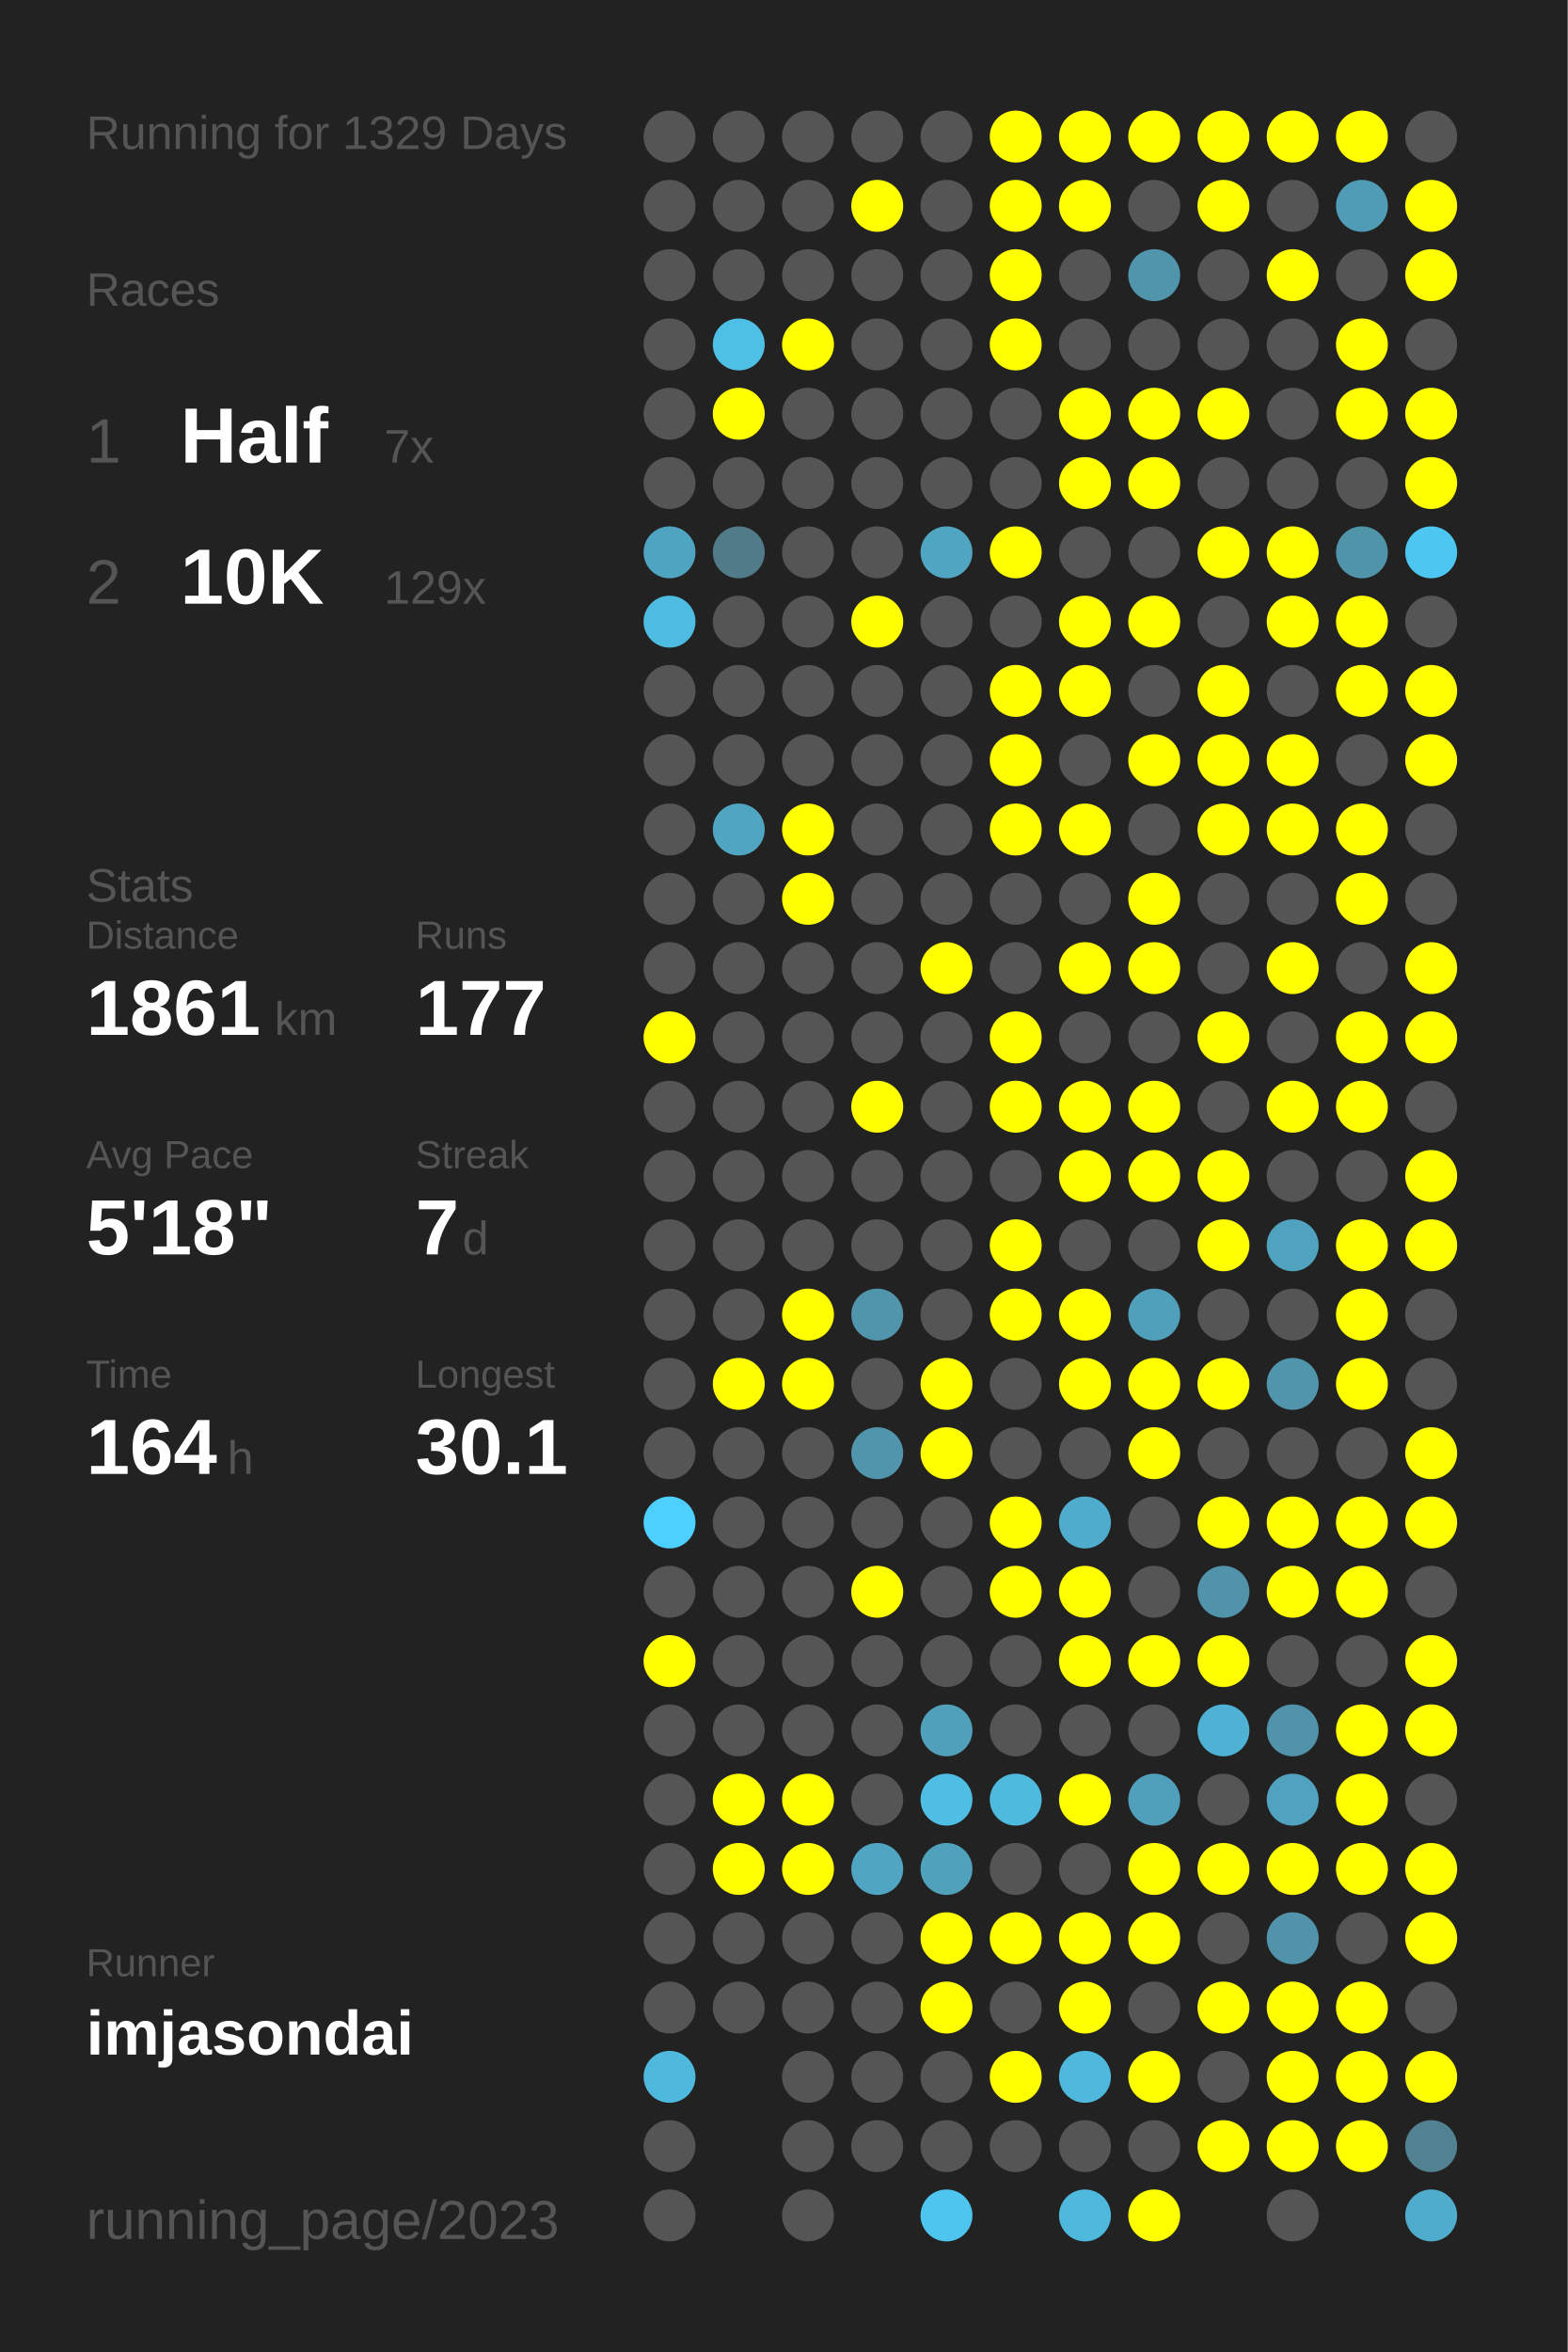
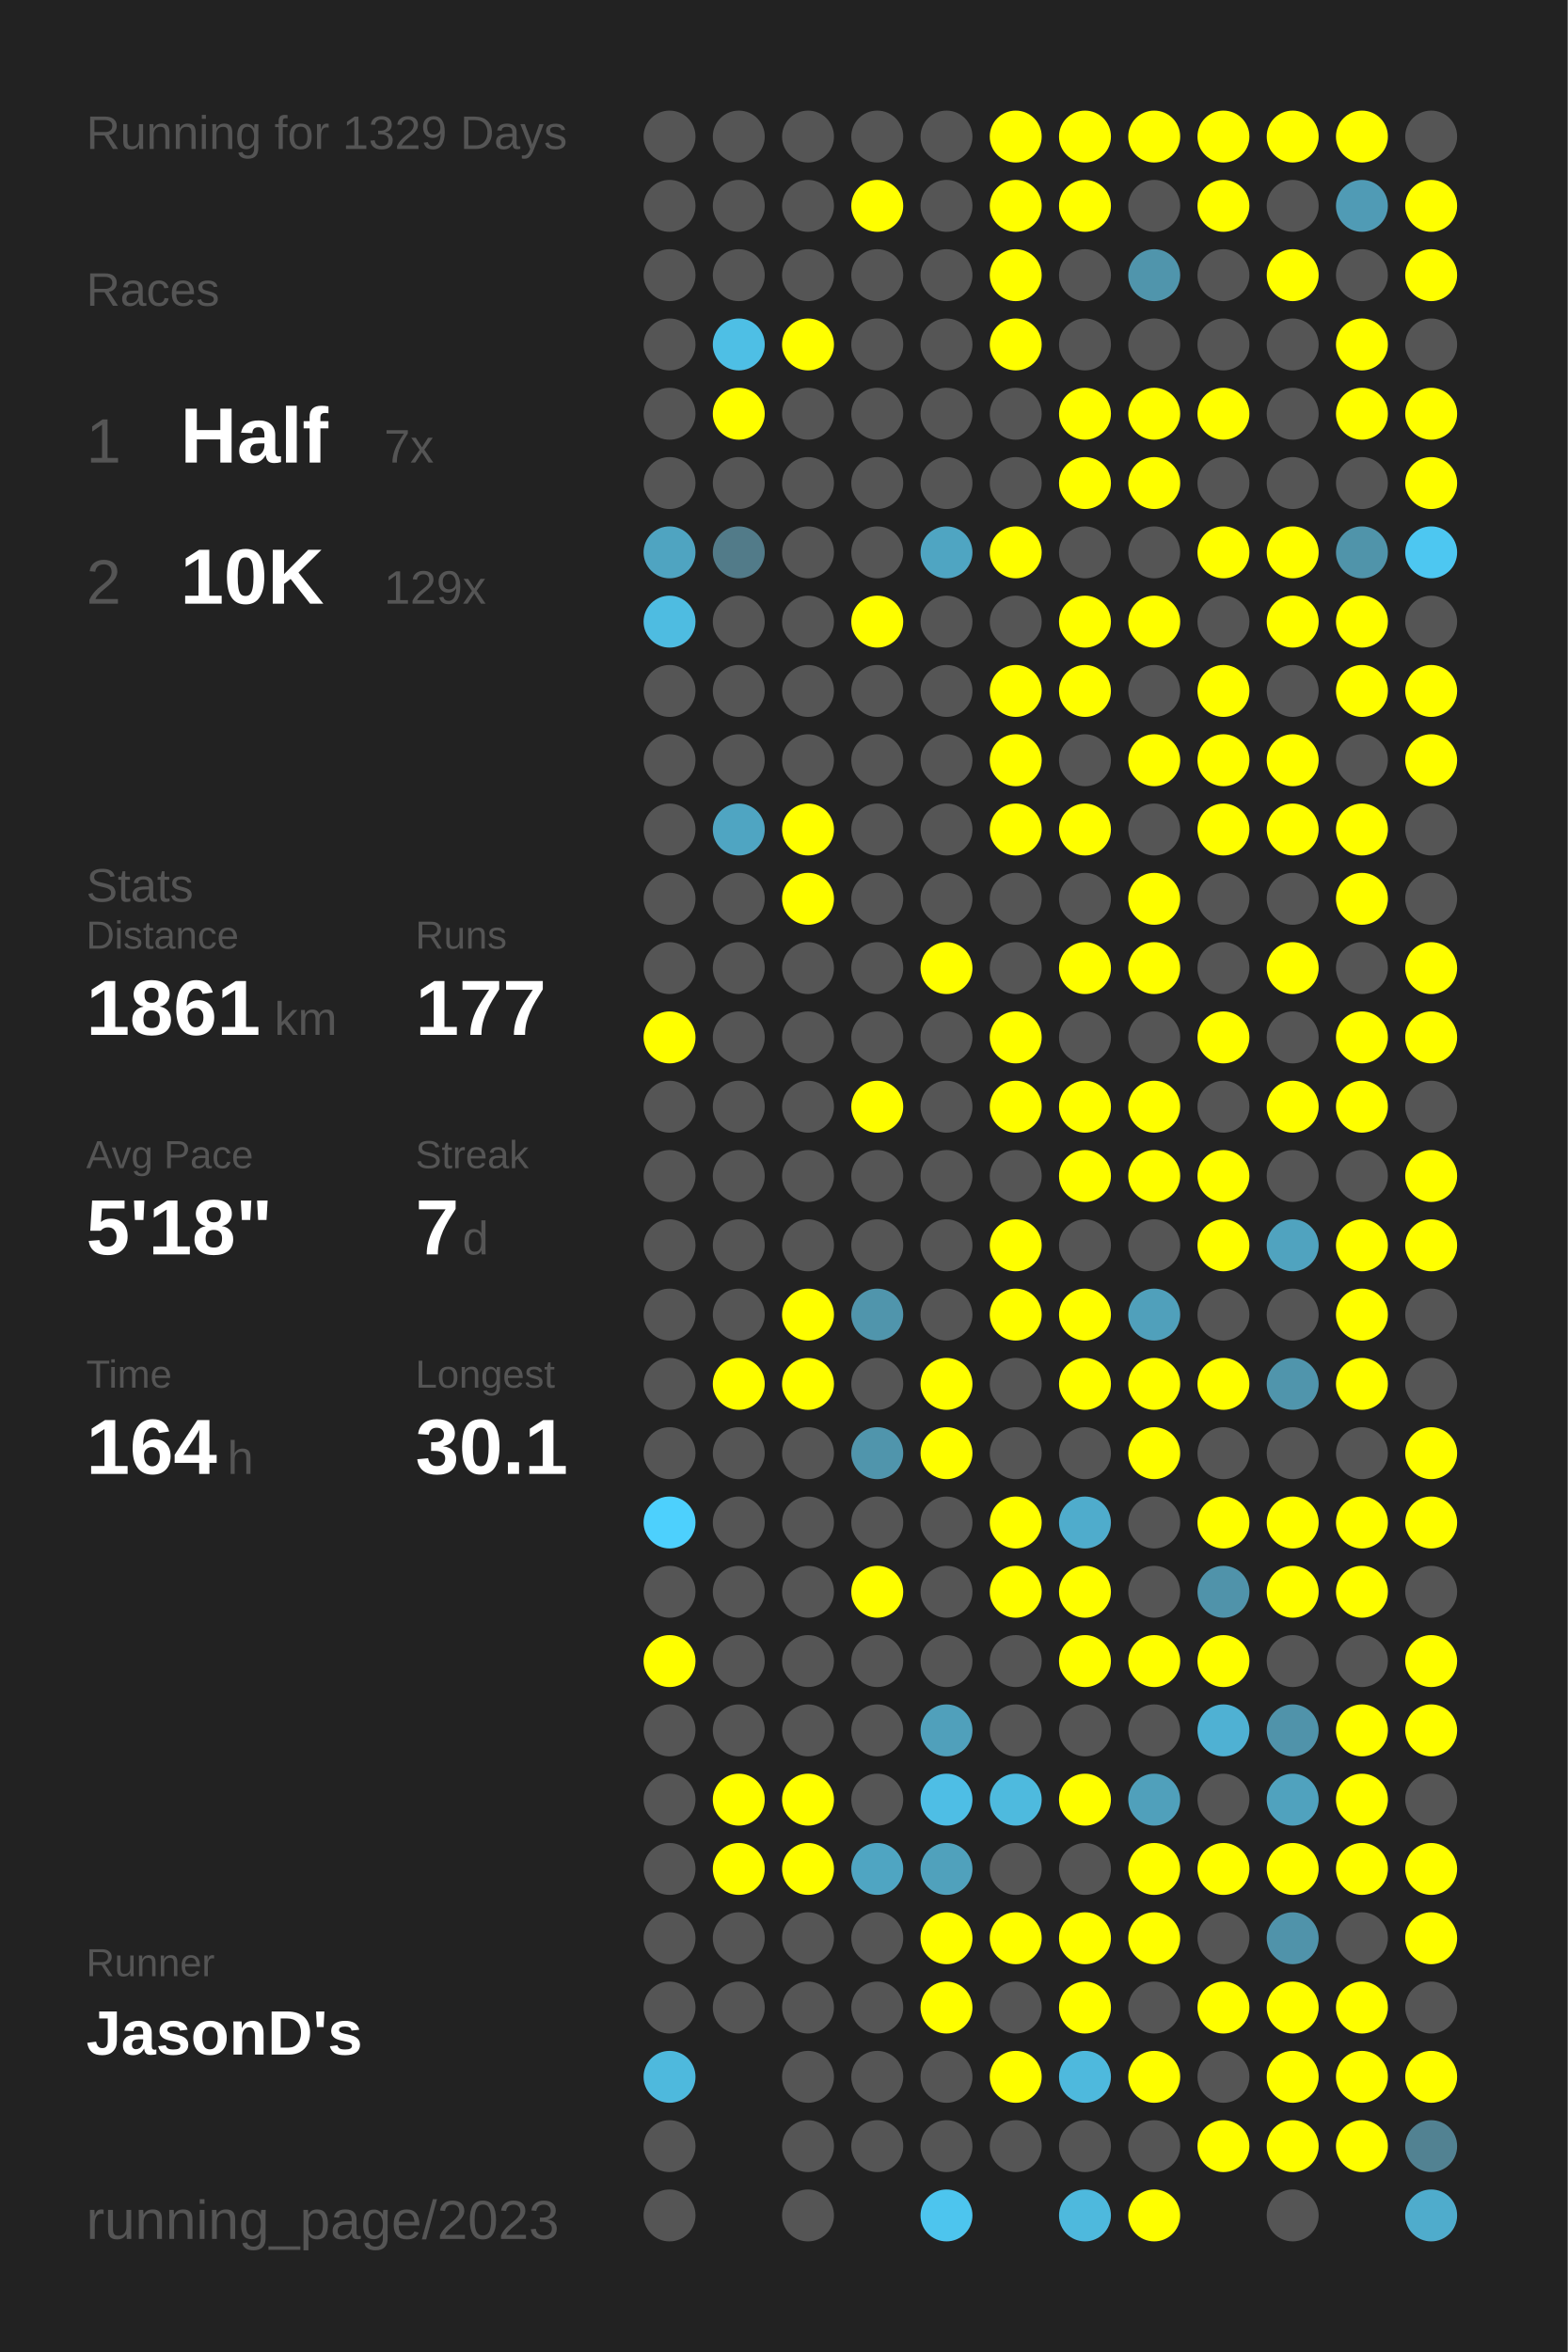
<svg xmlns="http://www.w3.org/2000/svg" baseProfile="full" height="300mm" version="1.1" viewBox="0,0,200,300" width="200mm">
  <defs />
  <rect fill="#222222" height="300" width="200" x="0" y="0" />
  <text fill="#555555" style="font-size:6px; font-family:Arial;" x="11" y="19">Running for 1329 Days</text>
  <text fill="#555555" style="font-size:6px; font-family:Arial;" x="11" y="39">Races</text>
  <text fill="#555555" style="font-size:8px; font-family:Arial;" x="11" y="59">1</text>
  <text fill="#FFFFFF" style="font-size:10px; font-family:Arial; font-weight:bold;" x="23" y="59">Half</text>
  <text fill="#555555" style="font-size:6px; font-family:Arial;" x="49" y="59">7x</text>
  <text fill="#555555" style="font-size:8px; font-family:Arial;" x="11" y="77">2</text>
  <text fill="#FFFFFF" style="font-size:10px; font-family:Arial; font-weight:bold;" x="23" y="77">10K</text>
  <text fill="#555555" style="font-size:6px; font-family:Arial;" x="49" y="77">129x</text>
  <text fill="#555555" style="font-size:6px; font-family:Arial;" x="11" y="115">Stats</text>
  <text fill="#555555" style="font-size:5px; font-family:Arial;" x="11" y="121">Distance</text>
  <text fill="#FFFFFF" style="font-size:10px; font-family:Arial; font-weight:bold;" x="11" y="132">1861</text>
  <text fill="#555555" style="font-size:6px; font-family:Arial;" x="35" y="132">km</text>
  <text fill="#555555" style="font-size:5px; font-family:Arial;" x="53" y="121">Runs</text>
  <text fill="#FFFFFF" style="font-size:10px; font-family:Arial; font-weight:bold;" x="53" y="132">177</text>
  <text fill="#555555" style="font-size:5px; font-family:Arial;" x="11" y="149">Avg Pace</text>
  <text fill="#FFFFFF" style="font-size:10px; font-family:Arial; font-weight:bold;" x="11" y="160">5'18"</text>
  <text fill="#555555" style="font-size:5px; font-family:Arial;" x="53" y="149">Streak</text>
  <text fill="#FFFFFF" style="font-size:10px; font-family:Arial; font-weight:bold;" x="53" y="160">7</text>
  <text fill="#555555" style="font-size:6px; font-family:Arial;" x="59" y="160">d</text>
  <text fill="#555555" style="font-size:5px; font-family:Arial;" x="11" y="177">Time</text>
  <text fill="#FFFFFF" style="font-size:10px; font-family:Arial; font-weight:bold;" x="11" y="188">164</text>
  <text fill="#555555" style="font-size:6px; font-family:Arial;" x="29" y="188">h</text>
  <text fill="#555555" style="font-size:5px; font-family:Arial;" x="53" y="177">Longest</text>
  <text fill="#FFFFFF" style="font-size:10px; font-family:Arial; font-weight:bold;" x="53" y="188">30.1</text>
  <text fill="#555555" style="font-size:5px; font-family:Arial;" x="11" y="252.065">Runner</text>
-   <text fill="#FFFFFF" style="font-size:8px; font-family:Arial; font-weight:bold;" x="11" y="262.065">imjasondai</text>
+   <text fill="#FFFFFF" style="font-size:8px; font-family:Arial; font-weight:bold;" x="11" y="262.065">JasonD's</text>
  <text fill="#555555" style="font-size:7px; font-family:Arial;" x="11" y="285.581">running_page/2023</text>
  <circle cx="85.417" cy="17.419" fill="#555555" r="3.312" />
  <circle cx="85.417" cy="26.258" fill="#555555" r="3.312" />
  <circle cx="85.417" cy="35.097" fill="#555555" r="3.312" />
  <circle cx="85.417" cy="43.935" fill="#555555" r="3.312" />
  <circle cx="85.417" cy="52.774" fill="#555555" r="3.312" />
  <circle cx="85.417" cy="61.613" fill="#555555" r="3.312" />
  <circle cx="85.417" cy="70.452" fill="#4fa4c1" r="3.312" />
  <circle cx="85.417" cy="79.29" fill="#4ebce1" r="3.312" />
  <circle cx="85.417" cy="88.129" fill="#555555" r="3.312" />
  <circle cx="85.417" cy="96.968" fill="#555555" r="3.312" />
  <circle cx="85.417" cy="105.806" fill="#555555" r="3.312" />
  <circle cx="85.417" cy="114.645" fill="#555555" r="3.312" />
  <circle cx="85.417" cy="123.484" fill="#555555" r="3.312" />
  <circle cx="85.417" cy="132.323" fill="#FFFF00" r="3.312" />
  <circle cx="85.417" cy="141.161" fill="#555555" r="3.312" />
  <circle cx="85.417" cy="150" fill="#555555" r="3.312" />
  <circle cx="85.417" cy="158.839" fill="#555555" r="3.312" />
  <circle cx="85.417" cy="167.677" fill="#555555" r="3.312" />
  <circle cx="85.417" cy="176.516" fill="#555555" r="3.312" />
  <circle cx="85.417" cy="185.355" fill="#555555" r="3.312" />
  <circle cx="85.417" cy="194.194" fill="#4dd0fd" r="3.312" />
  <circle cx="85.417" cy="203.032" fill="#555555" r="3.312" />
  <circle cx="85.417" cy="211.871" fill="#FFFF00" r="3.312" />
  <circle cx="85.417" cy="220.71" fill="#555555" r="3.312" />
  <circle cx="85.417" cy="229.548" fill="#555555" r="3.312" />
  <circle cx="85.417" cy="238.387" fill="#555555" r="3.312" />
  <circle cx="85.417" cy="247.226" fill="#555555" r="3.312" />
  <circle cx="85.417" cy="256.065" fill="#555555" r="3.312" />
  <circle cx="85.417" cy="264.903" fill="#4eb9dd" r="3.312" />
  <circle cx="85.417" cy="273.742" fill="#555555" r="3.312" />
  <circle cx="85.417" cy="282.581" fill="#555555" r="3.312" />
  <circle cx="94.25" cy="17.419" fill="#555555" r="3.312" />
  <circle cx="94.25" cy="26.258" fill="#555555" r="3.312" />
  <circle cx="94.25" cy="35.097" fill="#555555" r="3.312" />
  <circle cx="94.25" cy="43.935" fill="#4ebfe5" r="3.312" />
  <circle cx="94.25" cy="52.774" fill="#FFFF00" r="3.312" />
  <circle cx="94.25" cy="61.613" fill="#555555" r="3.312" />
  <circle cx="94.25" cy="70.452" fill="#527b89" r="3.312" />
  <circle cx="94.25" cy="79.29" fill="#555555" r="3.312" />
  <circle cx="94.25" cy="88.129" fill="#555555" r="3.312" />
  <circle cx="94.25" cy="96.968" fill="#555555" r="3.312" />
  <circle cx="94.25" cy="105.806" fill="#4fa5c2" r="3.312" />
  <circle cx="94.25" cy="114.645" fill="#555555" r="3.312" />
  <circle cx="94.25" cy="123.484" fill="#555555" r="3.312" />
  <circle cx="94.25" cy="132.323" fill="#555555" r="3.312" />
  <circle cx="94.25" cy="141.161" fill="#555555" r="3.312" />
  <circle cx="94.25" cy="150" fill="#555555" r="3.312" />
  <circle cx="94.25" cy="158.839" fill="#555555" r="3.312" />
  <circle cx="94.25" cy="167.677" fill="#555555" r="3.312" />
  <circle cx="94.25" cy="176.516" fill="#FFFF00" r="3.312" />
  <circle cx="94.25" cy="185.355" fill="#555555" r="3.312" />
  <circle cx="94.25" cy="194.194" fill="#555555" r="3.312" />
  <circle cx="94.25" cy="203.032" fill="#555555" r="3.312" />
  <circle cx="94.25" cy="211.871" fill="#555555" r="3.312" />
  <circle cx="94.25" cy="220.71" fill="#555555" r="3.312" />
  <circle cx="94.25" cy="229.548" fill="#FFFF00" r="3.312" />
  <circle cx="94.25" cy="238.387" fill="#FFFF00" r="3.312" />
  <circle cx="94.25" cy="247.226" fill="#555555" r="3.312" />
  <circle cx="94.25" cy="256.065" fill="#555555" r="3.312" />
  <circle cx="103.083" cy="17.419" fill="#555555" r="3.312" />
  <circle cx="103.083" cy="26.258" fill="#555555" r="3.312" />
  <circle cx="103.083" cy="35.097" fill="#555555" r="3.312" />
  <circle cx="103.083" cy="43.935" fill="#FFFF00" r="3.312" />
  <circle cx="103.083" cy="52.774" fill="#555555" r="3.312" />
  <circle cx="103.083" cy="61.613" fill="#555555" r="3.312" />
  <circle cx="103.083" cy="70.452" fill="#555555" r="3.312" />
  <circle cx="103.083" cy="79.29" fill="#555555" r="3.312" />
  <circle cx="103.083" cy="88.129" fill="#555555" r="3.312" />
  <circle cx="103.083" cy="96.968" fill="#555555" r="3.312" />
  <circle cx="103.083" cy="105.806" fill="#FFFF00" r="3.312" />
  <circle cx="103.083" cy="114.645" fill="#FFFF00" r="3.312" />
  <circle cx="103.083" cy="123.484" fill="#555555" r="3.312" />
  <circle cx="103.083" cy="132.323" fill="#555555" r="3.312" />
  <circle cx="103.083" cy="141.161" fill="#555555" r="3.312" />
  <circle cx="103.083" cy="150" fill="#555555" r="3.312" />
  <circle cx="103.083" cy="158.839" fill="#555555" r="3.312" />
  <circle cx="103.083" cy="167.677" fill="#FFFF00" r="3.312" />
  <circle cx="103.083" cy="176.516" fill="#FFFF00" r="3.312" />
  <circle cx="103.083" cy="185.355" fill="#555555" r="3.312" />
  <circle cx="103.083" cy="194.194" fill="#555555" r="3.312" />
  <circle cx="103.083" cy="203.032" fill="#555555" r="3.312" />
  <circle cx="103.083" cy="211.871" fill="#555555" r="3.312" />
  <circle cx="103.083" cy="220.71" fill="#555555" r="3.312" />
  <circle cx="103.083" cy="229.548" fill="#FFFF00" r="3.312" />
  <circle cx="103.083" cy="238.387" fill="#FFFF00" r="3.312" />
  <circle cx="103.083" cy="247.226" fill="#555555" r="3.312" />
  <circle cx="103.083" cy="256.065" fill="#555555" r="3.312" />
  <circle cx="103.083" cy="264.903" fill="#555555" r="3.312" />
  <circle cx="103.083" cy="273.742" fill="#555555" r="3.312" />
  <circle cx="103.083" cy="282.581" fill="#555555" r="3.312" />
  <circle cx="111.917" cy="17.419" fill="#555555" r="3.312" />
  <circle cx="111.917" cy="26.258" fill="#FFFF00" r="3.312" />
  <circle cx="111.917" cy="35.097" fill="#555555" r="3.312" />
  <circle cx="111.917" cy="43.935" fill="#555555" r="3.312" />
  <circle cx="111.917" cy="52.774" fill="#555555" r="3.312" />
  <circle cx="111.917" cy="61.613" fill="#555555" r="3.312" />
  <circle cx="111.917" cy="70.452" fill="#555555" r="3.312" />
  <circle cx="111.917" cy="79.29" fill="#FFFF00" r="3.312" />
  <circle cx="111.917" cy="88.129" fill="#555555" r="3.312" />
  <circle cx="111.917" cy="96.968" fill="#555555" r="3.312" />
  <circle cx="111.917" cy="105.806" fill="#555555" r="3.312" />
  <circle cx="111.917" cy="114.645" fill="#555555" r="3.312" />
  <circle cx="111.917" cy="123.484" fill="#555555" r="3.312" />
  <circle cx="111.917" cy="132.323" fill="#555555" r="3.312" />
  <circle cx="111.917" cy="141.161" fill="#FFFF00" r="3.312" />
  <circle cx="111.917" cy="150" fill="#555555" r="3.312" />
  <circle cx="111.917" cy="158.839" fill="#555555" r="3.312" />
  <circle cx="111.917" cy="167.677" fill="#5095ac" r="3.312" />
  <circle cx="111.917" cy="176.516" fill="#555555" r="3.312" />
  <circle cx="111.917" cy="185.355" fill="#5095ac" r="3.312" />
  <circle cx="111.917" cy="194.194" fill="#555555" r="3.312" />
  <circle cx="111.917" cy="203.032" fill="#FFFF00" r="3.312" />
  <circle cx="111.917" cy="211.871" fill="#555555" r="3.312" />
  <circle cx="111.917" cy="220.71" fill="#555555" r="3.312" />
  <circle cx="111.917" cy="229.548" fill="#555555" r="3.312" />
  <circle cx="111.917" cy="238.387" fill="#4fa5c2" r="3.312" />
  <circle cx="111.917" cy="247.226" fill="#555555" r="3.312" />
  <circle cx="111.917" cy="256.065" fill="#555555" r="3.312" />
  <circle cx="111.917" cy="264.903" fill="#555555" r="3.312" />
  <circle cx="111.917" cy="273.742" fill="#555555" r="3.312" />
  <circle cx="120.75" cy="17.419" fill="#555555" r="3.312" />
  <circle cx="120.75" cy="26.258" fill="#555555" r="3.312" />
  <circle cx="120.75" cy="35.097" fill="#555555" r="3.312" />
  <circle cx="120.75" cy="43.935" fill="#555555" r="3.312" />
  <circle cx="120.75" cy="52.774" fill="#555555" r="3.312" />
  <circle cx="120.75" cy="61.613" fill="#555555" r="3.312" />
  <circle cx="120.75" cy="70.452" fill="#4fa5c2" r="3.312" />
  <circle cx="120.75" cy="79.29" fill="#555555" r="3.312" />
  <circle cx="120.75" cy="88.129" fill="#555555" r="3.312" />
  <circle cx="120.75" cy="96.968" fill="#555555" r="3.312" />
  <circle cx="120.75" cy="105.806" fill="#555555" r="3.312" />
  <circle cx="120.75" cy="114.645" fill="#555555" r="3.312" />
  <circle cx="120.75" cy="123.484" fill="#FFFF00" r="3.312" />
  <circle cx="120.75" cy="132.323" fill="#555555" r="3.312" />
  <circle cx="120.75" cy="141.161" fill="#555555" r="3.312" />
  <circle cx="120.75" cy="150" fill="#555555" r="3.312" />
  <circle cx="120.75" cy="158.839" fill="#555555" r="3.312" />
  <circle cx="120.75" cy="167.677" fill="#555555" r="3.312" />
  <circle cx="120.75" cy="176.516" fill="#FFFF00" r="3.312" />
  <circle cx="120.75" cy="185.355" fill="#FFFF00" r="3.312" />
  <circle cx="120.75" cy="194.194" fill="#555555" r="3.312" />
  <circle cx="120.75" cy="203.032" fill="#555555" r="3.312" />
  <circle cx="120.75" cy="211.871" fill="#555555" r="3.312" />
  <circle cx="120.75" cy="220.71" fill="#50a0bb" r="3.312" />
  <circle cx="120.75" cy="229.548" fill="#4ebee5" r="3.312" />
  <circle cx="120.75" cy="238.387" fill="#50a1bc" r="3.312" />
  <circle cx="120.75" cy="247.226" fill="#FFFF00" r="3.312" />
  <circle cx="120.75" cy="256.065" fill="#FFFF00" r="3.312" />
  <circle cx="120.75" cy="264.903" fill="#555555" r="3.312" />
  <circle cx="120.75" cy="273.742" fill="#555555" r="3.312" />
  <circle cx="120.75" cy="282.581" fill="#4dc5ee" r="3.312" />
  <circle cx="129.583" cy="17.419" fill="#FFFF00" r="3.312" />
  <circle cx="129.583" cy="26.258" fill="#FFFF00" r="3.312" />
  <circle cx="129.583" cy="35.097" fill="#FFFF00" r="3.312" />
  <circle cx="129.583" cy="43.935" fill="#FFFF00" r="3.312" />
  <circle cx="129.583" cy="52.774" fill="#555555" r="3.312" />
  <circle cx="129.583" cy="61.613" fill="#555555" r="3.312" />
  <circle cx="129.583" cy="70.452" fill="#FFFF00" r="3.312" />
  <circle cx="129.583" cy="79.29" fill="#555555" r="3.312" />
  <circle cx="129.583" cy="88.129" fill="#FFFF00" r="3.312" />
  <circle cx="129.583" cy="96.968" fill="#FFFF00" r="3.312" />
  <circle cx="129.583" cy="105.806" fill="#FFFF00" r="3.312" />
  <circle cx="129.583" cy="114.645" fill="#555555" r="3.312" />
  <circle cx="129.583" cy="123.484" fill="#555555" r="3.312" />
  <circle cx="129.583" cy="132.323" fill="#FFFF00" r="3.312" />
  <circle cx="129.583" cy="141.161" fill="#FFFF00" r="3.312" />
  <circle cx="129.583" cy="150" fill="#555555" r="3.312" />
  <circle cx="129.583" cy="158.839" fill="#FFFF00" r="3.312" />
  <circle cx="129.583" cy="167.677" fill="#FFFF00" r="3.312" />
  <circle cx="129.583" cy="176.516" fill="#555555" r="3.312" />
  <circle cx="129.583" cy="185.355" fill="#555555" r="3.312" />
  <circle cx="129.583" cy="194.194" fill="#FFFF00" r="3.312" />
  <circle cx="129.583" cy="203.032" fill="#FFFF00" r="3.312" />
  <circle cx="129.583" cy="211.871" fill="#555555" r="3.312" />
  <circle cx="129.583" cy="220.71" fill="#555555" r="3.312" />
  <circle cx="129.583" cy="229.548" fill="#4ebade" r="3.312" />
  <circle cx="129.583" cy="238.387" fill="#555555" r="3.312" />
  <circle cx="129.583" cy="247.226" fill="#FFFF00" r="3.312" />
  <circle cx="129.583" cy="256.065" fill="#555555" r="3.312" />
  <circle cx="129.583" cy="264.903" fill="#FFFF00" r="3.312" />
  <circle cx="129.583" cy="273.742" fill="#555555" r="3.312" />
  <circle cx="138.417" cy="17.419" fill="#FFFF00" r="3.312" />
  <circle cx="138.417" cy="26.258" fill="#FFFF00" r="3.312" />
  <circle cx="138.417" cy="35.097" fill="#555555" r="3.312" />
  <circle cx="138.417" cy="43.935" fill="#555555" r="3.312" />
  <circle cx="138.417" cy="52.774" fill="#FFFF00" r="3.312" />
  <circle cx="138.417" cy="61.613" fill="#FFFF00" r="3.312" />
  <circle cx="138.417" cy="70.452" fill="#555555" r="3.312" />
  <circle cx="138.417" cy="79.29" fill="#FFFF00" r="3.312" />
  <circle cx="138.417" cy="88.129" fill="#FFFF00" r="3.312" />
  <circle cx="138.417" cy="96.968" fill="#555555" r="3.312" />
  <circle cx="138.417" cy="105.806" fill="#FFFF00" r="3.312" />
  <circle cx="138.417" cy="114.645" fill="#555555" r="3.312" />
  <circle cx="138.417" cy="123.484" fill="#FFFF00" r="3.312" />
  <circle cx="138.417" cy="132.323" fill="#555555" r="3.312" />
  <circle cx="138.417" cy="141.161" fill="#FFFF00" r="3.312" />
  <circle cx="138.417" cy="150" fill="#FFFF00" r="3.312" />
  <circle cx="138.417" cy="158.839" fill="#555555" r="3.312" />
  <circle cx="138.417" cy="167.677" fill="#FFFF00" r="3.312" />
  <circle cx="138.417" cy="176.516" fill="#FFFF00" r="3.312" />
  <circle cx="138.417" cy="185.355" fill="#555555" r="3.312" />
  <circle cx="138.417" cy="194.194" fill="#4faccc" r="3.312" />
  <circle cx="138.417" cy="203.032" fill="#FFFF00" r="3.312" />
  <circle cx="138.417" cy="211.871" fill="#FFFF00" r="3.312" />
  <circle cx="138.417" cy="220.71" fill="#555555" r="3.312" />
  <circle cx="138.417" cy="229.548" fill="#FFFF00" r="3.312" />
  <circle cx="138.417" cy="238.387" fill="#555555" r="3.312" />
  <circle cx="138.417" cy="247.226" fill="#FFFF00" r="3.312" />
  <circle cx="138.417" cy="256.065" fill="#FFFF00" r="3.312" />
  <circle cx="138.417" cy="264.903" fill="#4eb9dd" r="3.312" />
  <circle cx="138.417" cy="273.742" fill="#555555" r="3.312" />
  <circle cx="138.417" cy="282.581" fill="#4eb9dd" r="3.312" />
  <circle cx="147.25" cy="17.419" fill="#FFFF00" r="3.312" />
  <circle cx="147.25" cy="26.258" fill="#555555" r="3.312" />
  <circle cx="147.25" cy="35.097" fill="#5095ac" r="3.312" />
  <circle cx="147.25" cy="43.935" fill="#555555" r="3.312" />
  <circle cx="147.25" cy="52.774" fill="#FFFF00" r="3.312" />
  <circle cx="147.25" cy="61.613" fill="#FFFF00" r="3.312" />
  <circle cx="147.25" cy="70.452" fill="#555555" r="3.312" />
  <circle cx="147.25" cy="79.29" fill="#FFFF00" r="3.312" />
  <circle cx="147.25" cy="88.129" fill="#555555" r="3.312" />
  <circle cx="147.25" cy="96.968" fill="#FFFF00" r="3.312" />
  <circle cx="147.25" cy="105.806" fill="#555555" r="3.312" />
  <circle cx="147.25" cy="114.645" fill="#FFFF00" r="3.312" />
  <circle cx="147.25" cy="123.484" fill="#FFFF00" r="3.312" />
  <circle cx="147.25" cy="132.323" fill="#555555" r="3.312" />
  <circle cx="147.25" cy="141.161" fill="#FFFF00" r="3.312" />
  <circle cx="147.25" cy="150" fill="#FFFF00" r="3.312" />
  <circle cx="147.25" cy="158.839" fill="#555555" r="3.312" />
  <circle cx="147.25" cy="167.677" fill="#50a0bb" r="3.312" />
  <circle cx="147.25" cy="176.516" fill="#FFFF00" r="3.312" />
  <circle cx="147.25" cy="185.355" fill="#FFFF00" r="3.312" />
  <circle cx="147.25" cy="194.194" fill="#555555" r="3.312" />
  <circle cx="147.25" cy="203.032" fill="#555555" r="3.312" />
  <circle cx="147.25" cy="211.871" fill="#FFFF00" r="3.312" />
  <circle cx="147.25" cy="220.71" fill="#555555" r="3.312" />
  <circle cx="147.25" cy="229.548" fill="#50a0bb" r="3.312" />
  <circle cx="147.25" cy="238.387" fill="#FFFF00" r="3.312" />
  <circle cx="147.25" cy="247.226" fill="#FFFF00" r="3.312" />
  <circle cx="147.25" cy="256.065" fill="#555555" r="3.312" />
  <circle cx="147.25" cy="264.903" fill="#FFFF00" r="3.312" />
  <circle cx="147.25" cy="273.742" fill="#555555" r="3.312" />
  <circle cx="147.25" cy="282.581" fill="#FFFF00" r="3.312" />
  <circle cx="156.083" cy="17.419" fill="#FFFF00" r="3.312" />
  <circle cx="156.083" cy="26.258" fill="#FFFF00" r="3.312" />
  <circle cx="156.083" cy="35.097" fill="#555555" r="3.312" />
  <circle cx="156.083" cy="43.935" fill="#555555" r="3.312" />
  <circle cx="156.083" cy="52.774" fill="#FFFF00" r="3.312" />
  <circle cx="156.083" cy="61.613" fill="#555555" r="3.312" />
  <circle cx="156.083" cy="70.452" fill="#FFFF00" r="3.312" />
  <circle cx="156.083" cy="79.29" fill="#555555" r="3.312" />
  <circle cx="156.083" cy="88.129" fill="#FFFF00" r="3.312" />
  <circle cx="156.083" cy="96.968" fill="#FFFF00" r="3.312" />
  <circle cx="156.083" cy="105.806" fill="#FFFF00" r="3.312" />
  <circle cx="156.083" cy="114.645" fill="#555555" r="3.312" />
  <circle cx="156.083" cy="123.484" fill="#555555" r="3.312" />
  <circle cx="156.083" cy="132.323" fill="#FFFF00" r="3.312" />
  <circle cx="156.083" cy="141.161" fill="#555555" r="3.312" />
  <circle cx="156.083" cy="150" fill="#FFFF00" r="3.312" />
  <circle cx="156.083" cy="158.839" fill="#FFFF00" r="3.312" />
  <circle cx="156.083" cy="167.677" fill="#555555" r="3.312" />
  <circle cx="156.083" cy="176.516" fill="#FFFF00" r="3.312" />
  <circle cx="156.083" cy="185.355" fill="#555555" r="3.312" />
  <circle cx="156.083" cy="194.194" fill="#FFFF00" r="3.312" />
  <circle cx="156.083" cy="203.032" fill="#5093aa" r="3.312" />
  <circle cx="156.083" cy="211.871" fill="#FFFF00" r="3.312" />
  <circle cx="156.083" cy="220.71" fill="#4fb1d3" r="3.312" />
  <circle cx="156.083" cy="229.548" fill="#555555" r="3.312" />
  <circle cx="156.083" cy="238.387" fill="#FFFF00" r="3.312" />
  <circle cx="156.083" cy="247.226" fill="#555555" r="3.312" />
  <circle cx="156.083" cy="256.065" fill="#FFFF00" r="3.312" />
  <circle cx="156.083" cy="264.903" fill="#555555" r="3.312" />
  <circle cx="156.083" cy="273.742" fill="#FFFF00" r="3.312" />
  <circle cx="164.917" cy="17.419" fill="#FFFF00" r="3.312" />
  <circle cx="164.917" cy="26.258" fill="#555555" r="3.312" />
  <circle cx="164.917" cy="35.097" fill="#FFFF00" r="3.312" />
  <circle cx="164.917" cy="43.935" fill="#555555" r="3.312" />
  <circle cx="164.917" cy="52.774" fill="#555555" r="3.312" />
  <circle cx="164.917" cy="61.613" fill="#555555" r="3.312" />
  <circle cx="164.917" cy="70.452" fill="#FFFF00" r="3.312" />
  <circle cx="164.917" cy="79.29" fill="#FFFF00" r="3.312" />
  <circle cx="164.917" cy="88.129" fill="#555555" r="3.312" />
  <circle cx="164.917" cy="96.968" fill="#FFFF00" r="3.312" />
  <circle cx="164.917" cy="105.806" fill="#FFFF00" r="3.312" />
  <circle cx="164.917" cy="114.645" fill="#555555" r="3.312" />
  <circle cx="164.917" cy="123.484" fill="#FFFF00" r="3.312" />
  <circle cx="164.917" cy="132.323" fill="#555555" r="3.312" />
  <circle cx="164.917" cy="141.161" fill="#FFFF00" r="3.312" />
  <circle cx="164.917" cy="150" fill="#555555" r="3.312" />
  <circle cx="164.917" cy="158.839" fill="#50a3bf" r="3.312" />
  <circle cx="164.917" cy="167.677" fill="#555555" r="3.312" />
  <circle cx="164.917" cy="176.516" fill="#5095ac" r="3.312" />
  <circle cx="164.917" cy="185.355" fill="#555555" r="3.312" />
  <circle cx="164.917" cy="194.194" fill="#FFFF00" r="3.312" />
  <circle cx="164.917" cy="203.032" fill="#FFFF00" r="3.312" />
  <circle cx="164.917" cy="211.871" fill="#555555" r="3.312" />
  <circle cx="164.917" cy="220.71" fill="#5093aa" r="3.312" />
  <circle cx="164.917" cy="229.548" fill="#50a2be" r="3.312" />
  <circle cx="164.917" cy="238.387" fill="#FFFF00" r="3.312" />
  <circle cx="164.917" cy="247.226" fill="#5093aa" r="3.312" />
  <circle cx="164.917" cy="256.065" fill="#FFFF00" r="3.312" />
  <circle cx="164.917" cy="264.903" fill="#FFFF00" r="3.312" />
  <circle cx="164.917" cy="273.742" fill="#FFFF00" r="3.312" />
  <circle cx="164.917" cy="282.581" fill="#555555" r="3.312" />
  <circle cx="173.75" cy="17.419" fill="#FFFF00" r="3.312" />
  <circle cx="173.75" cy="26.258" fill="#509bb5" r="3.312" />
  <circle cx="173.75" cy="35.097" fill="#555555" r="3.312" />
  <circle cx="173.75" cy="43.935" fill="#FFFF00" r="3.312" />
  <circle cx="173.75" cy="52.774" fill="#FFFF00" r="3.312" />
  <circle cx="173.75" cy="61.613" fill="#555555" r="3.312" />
  <circle cx="173.75" cy="70.452" fill="#5094aa" r="3.312" />
  <circle cx="173.75" cy="79.29" fill="#FFFF00" r="3.312" />
  <circle cx="173.75" cy="88.129" fill="#FFFF00" r="3.312" />
  <circle cx="173.75" cy="96.968" fill="#555555" r="3.312" />
  <circle cx="173.75" cy="105.806" fill="#FFFF00" r="3.312" />
  <circle cx="173.75" cy="114.645" fill="#FFFF00" r="3.312" />
  <circle cx="173.75" cy="123.484" fill="#555555" r="3.312" />
  <circle cx="173.75" cy="132.323" fill="#FFFF00" r="3.312" />
  <circle cx="173.75" cy="141.161" fill="#FFFF00" r="3.312" />
  <circle cx="173.75" cy="150" fill="#555555" r="3.312" />
  <circle cx="173.75" cy="158.839" fill="#FFFF00" r="3.312" />
  <circle cx="173.75" cy="167.677" fill="#FFFF00" r="3.312" />
  <circle cx="173.75" cy="176.516" fill="#FFFF00" r="3.312" />
  <circle cx="173.75" cy="185.355" fill="#555555" r="3.312" />
  <circle cx="173.75" cy="194.194" fill="#FFFF00" r="3.312" />
  <circle cx="173.75" cy="203.032" fill="#FFFF00" r="3.312" />
  <circle cx="173.75" cy="211.871" fill="#555555" r="3.312" />
  <circle cx="173.75" cy="220.71" fill="#FFFF00" r="3.312" />
  <circle cx="173.75" cy="229.548" fill="#FFFF00" r="3.312" />
  <circle cx="173.75" cy="238.387" fill="#FFFF00" r="3.312" />
  <circle cx="173.75" cy="247.226" fill="#555555" r="3.312" />
  <circle cx="173.75" cy="256.065" fill="#FFFF00" r="3.312" />
  <circle cx="173.75" cy="264.903" fill="#FFFF00" r="3.312" />
  <circle cx="173.75" cy="273.742" fill="#FFFF00" r="3.312" />
  <circle cx="182.583" cy="17.419" fill="#555555" r="3.312" />
  <circle cx="182.583" cy="26.258" fill="#FFFF00" r="3.312" />
  <circle cx="182.583" cy="35.097" fill="#FFFF00" r="3.312" />
  <circle cx="182.583" cy="43.935" fill="#555555" r="3.312" />
  <circle cx="182.583" cy="52.774" fill="#FFFF00" r="3.312" />
  <circle cx="182.583" cy="61.613" fill="#FFFF00" r="3.312" />
  <circle cx="182.583" cy="70.452" fill="#4dc7f1" r="3.312" />
  <circle cx="182.583" cy="79.29" fill="#555555" r="3.312" />
  <circle cx="182.583" cy="88.129" fill="#FFFF00" r="3.312" />
  <circle cx="182.583" cy="96.968" fill="#FFFF00" r="3.312" />
  <circle cx="182.583" cy="105.806" fill="#555555" r="3.312" />
  <circle cx="182.583" cy="114.645" fill="#555555" r="3.312" />
  <circle cx="182.583" cy="123.484" fill="#FFFF00" r="3.312" />
  <circle cx="182.583" cy="132.323" fill="#FFFF00" r="3.312" />
  <circle cx="182.583" cy="141.161" fill="#555555" r="3.312" />
  <circle cx="182.583" cy="150" fill="#FFFF00" r="3.312" />
  <circle cx="182.583" cy="158.839" fill="#FFFF00" r="3.312" />
  <circle cx="182.583" cy="167.677" fill="#555555" r="3.312" />
  <circle cx="182.583" cy="176.516" fill="#555555" r="3.312" />
  <circle cx="182.583" cy="185.355" fill="#FFFF00" r="3.312" />
  <circle cx="182.583" cy="194.194" fill="#FFFF00" r="3.312" />
  <circle cx="182.583" cy="203.032" fill="#555555" r="3.312" />
  <circle cx="182.583" cy="211.871" fill="#FFFF00" r="3.312" />
  <circle cx="182.583" cy="220.71" fill="#FFFF00" r="3.312" />
  <circle cx="182.583" cy="229.548" fill="#555555" r="3.312" />
  <circle cx="182.583" cy="238.387" fill="#FFFF00" r="3.312" />
  <circle cx="182.583" cy="247.226" fill="#FFFF00" r="3.312" />
  <circle cx="182.583" cy="256.065" fill="#555555" r="3.312" />
  <circle cx="182.583" cy="264.903" fill="#FFFF00" r="3.312" />
  <circle cx="182.583" cy="273.742" fill="#528292" r="3.312" />
  <circle cx="182.583" cy="282.581" fill="#4faccc" r="3.312" />
</svg>
